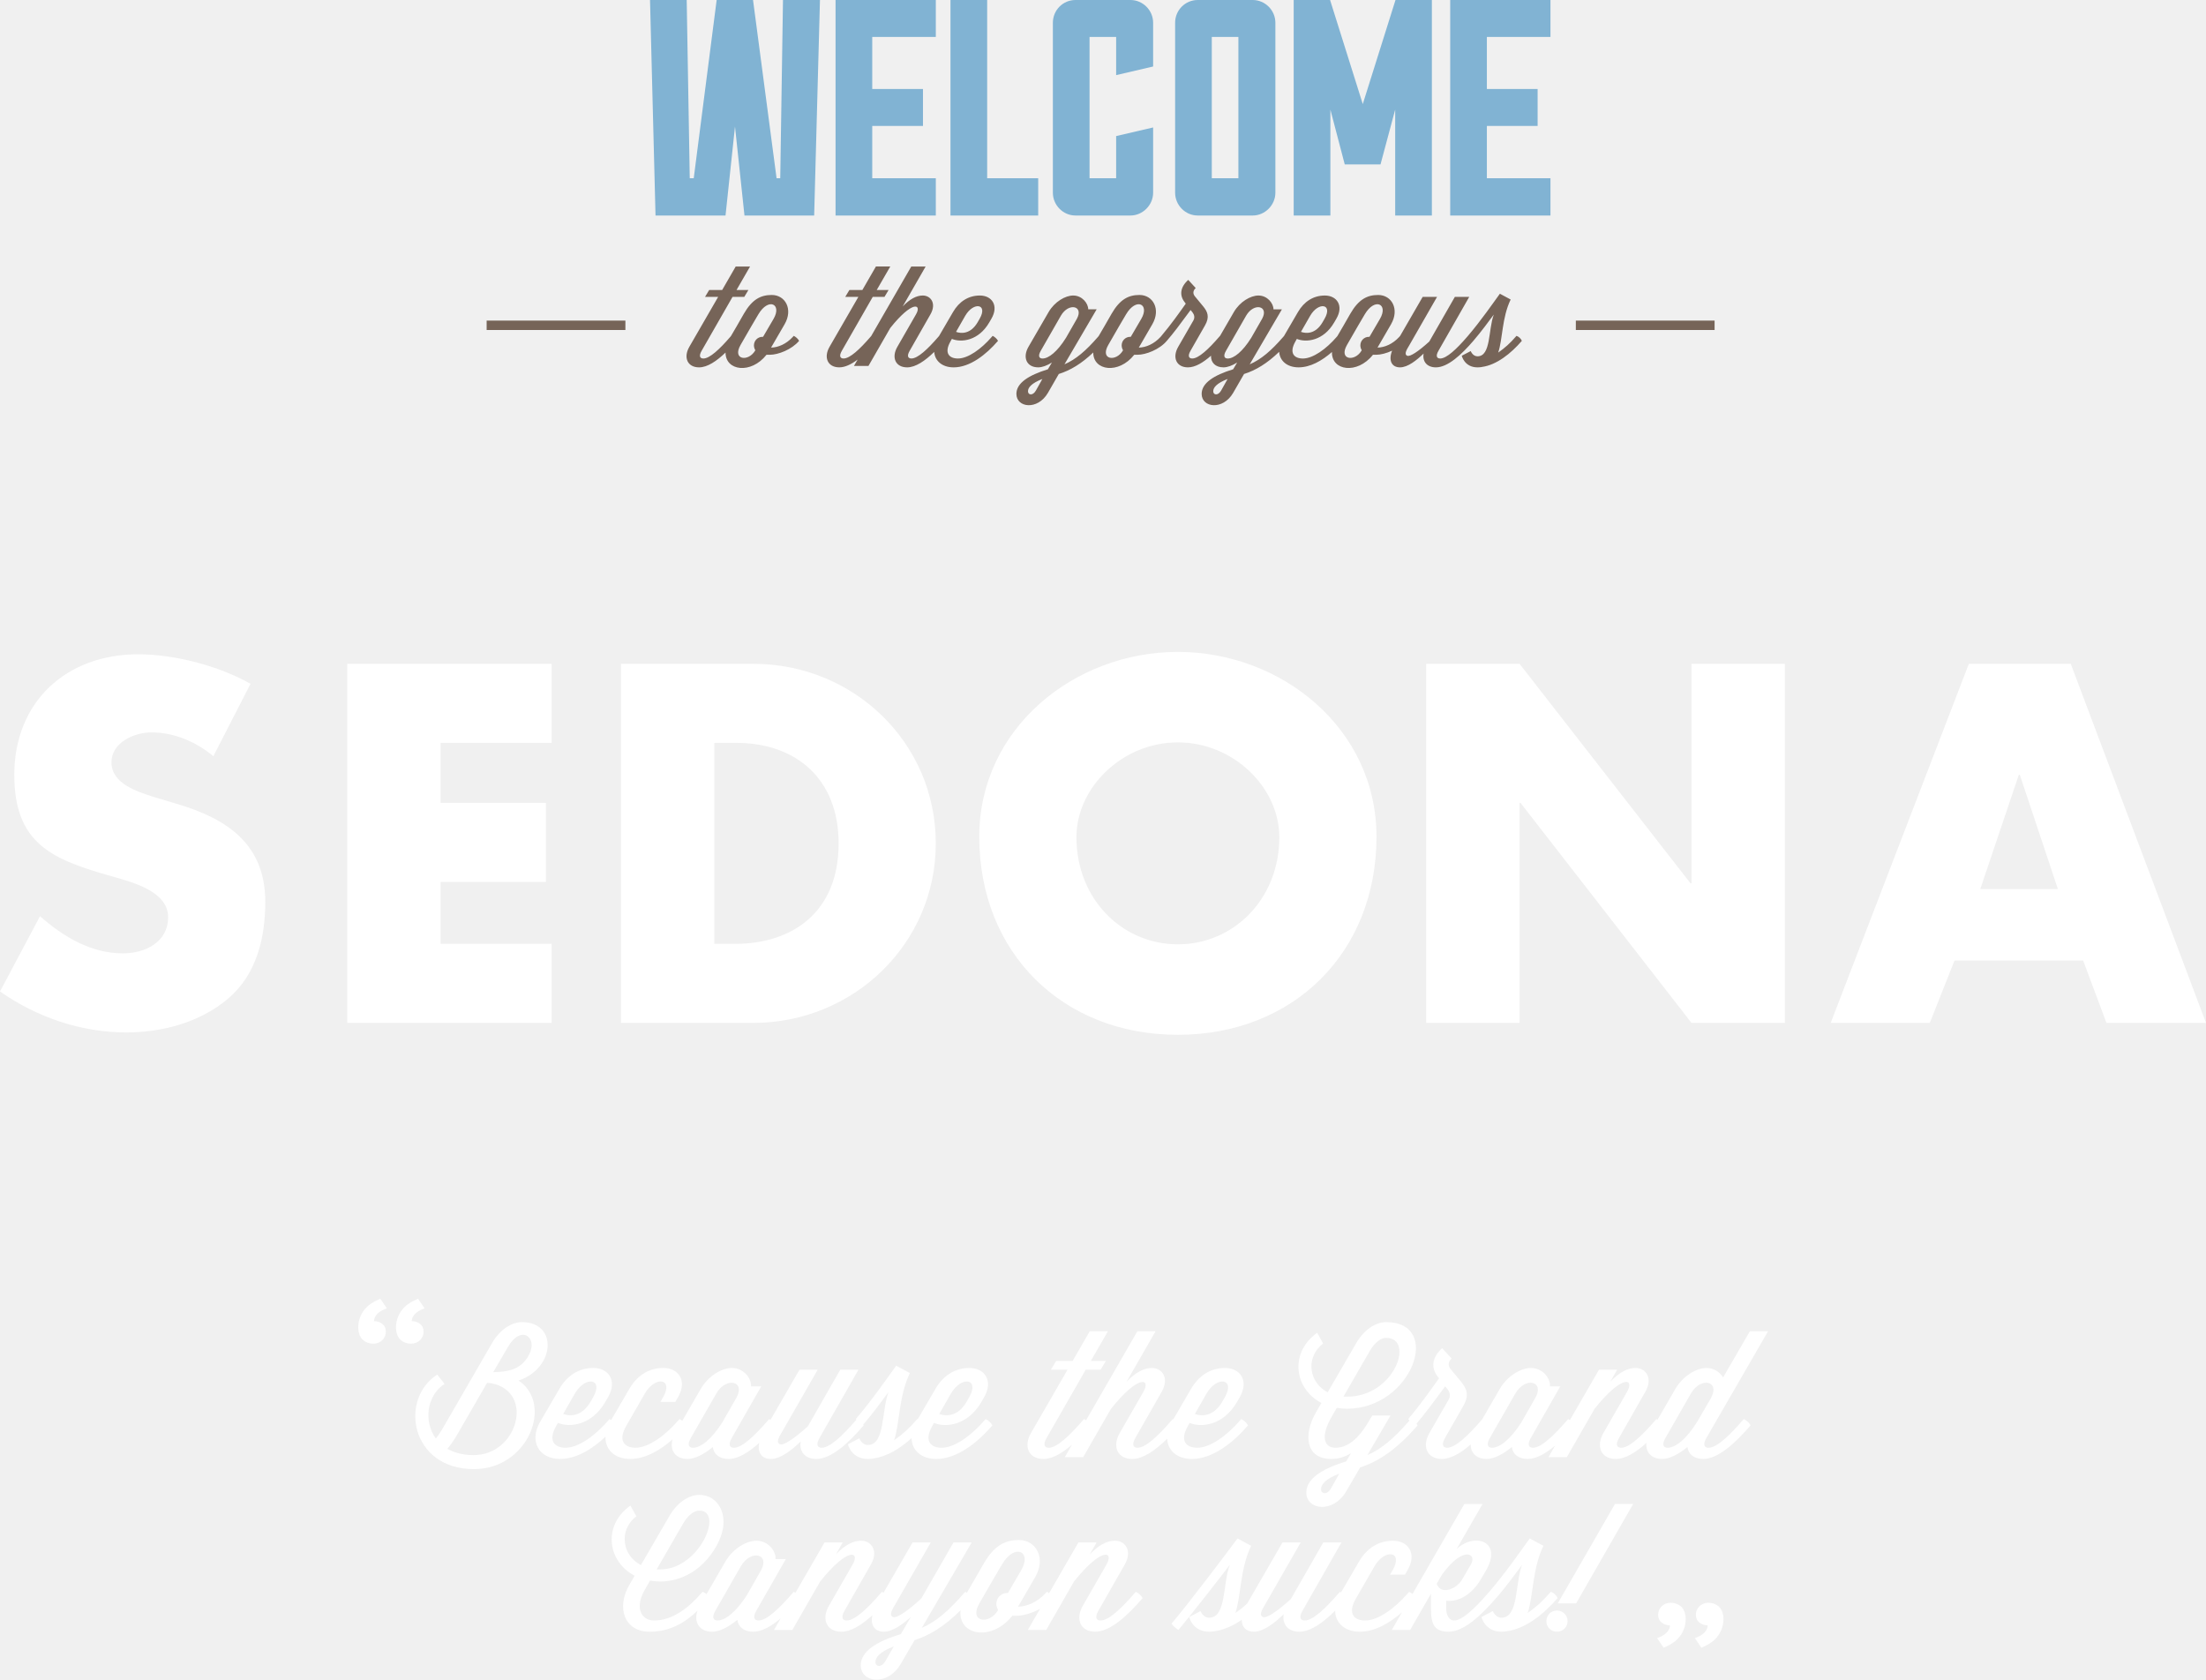
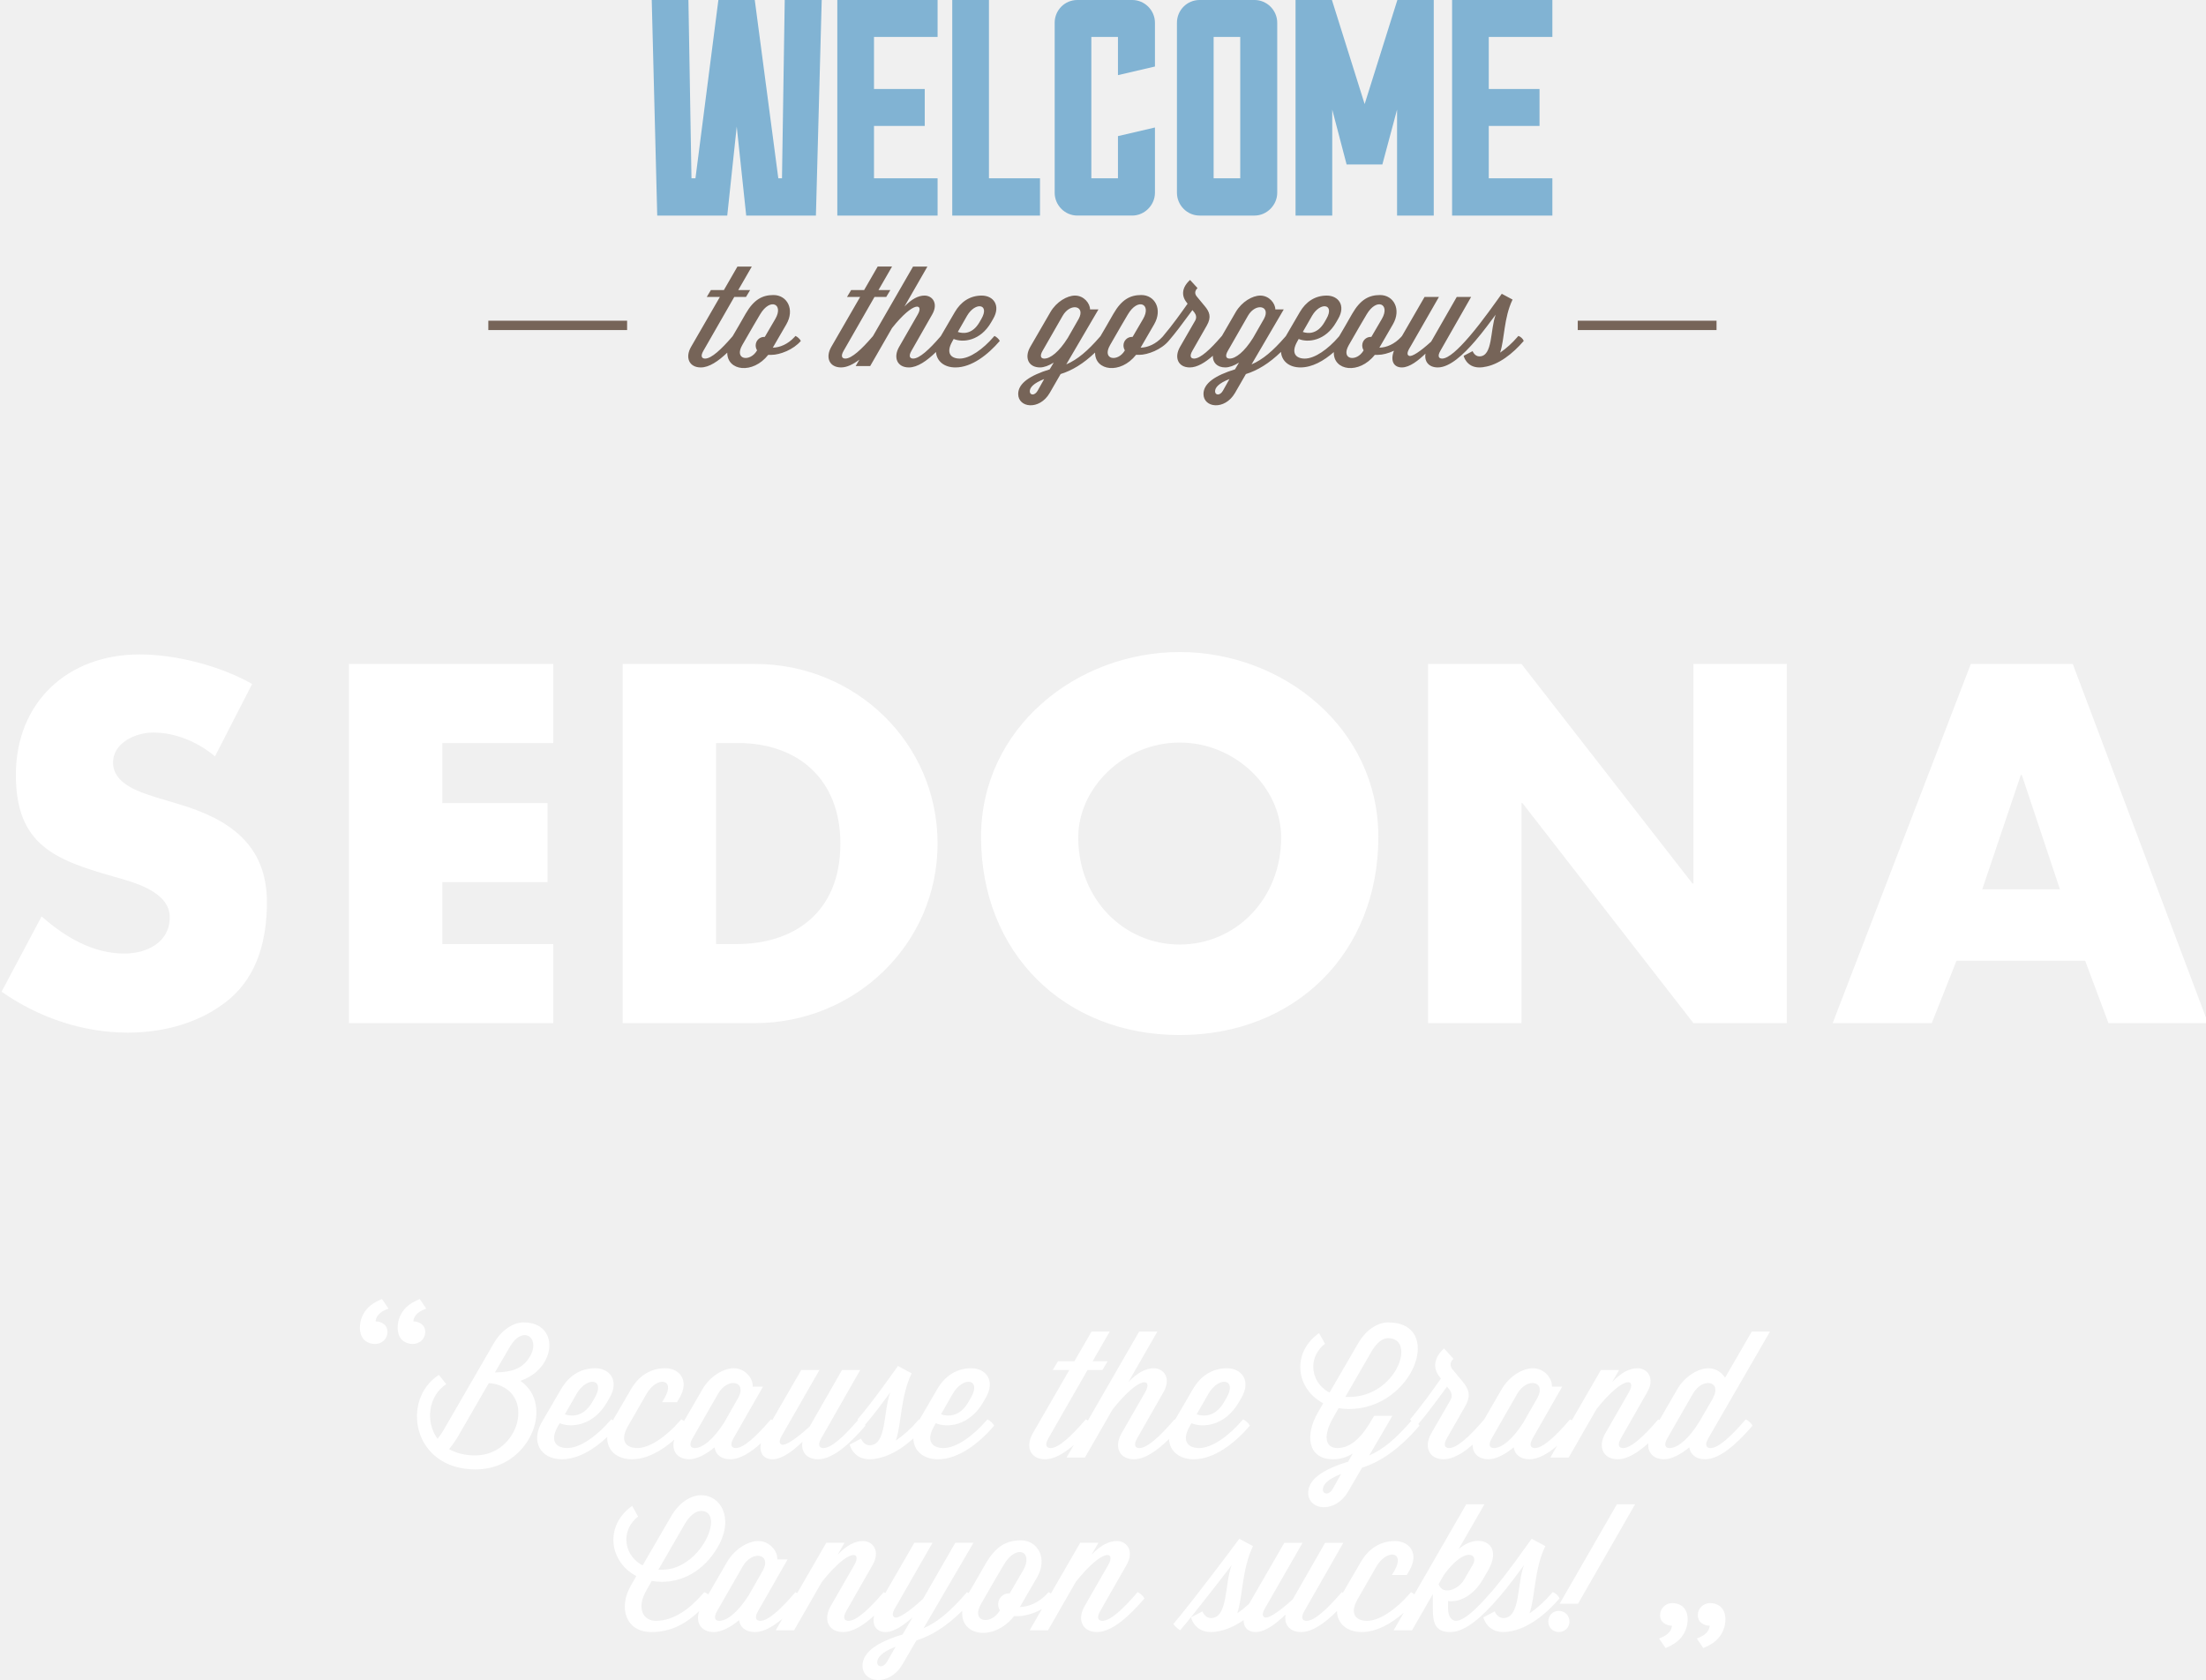
- <svg xmlns="http://www.w3.org/2000/svg" width="459.754" height="350.074">
+ <svg xmlns="http://www.w3.org/2000/svg" width="459.754" height="350.074" viewBox="0 0 459 350">
  <path d="M165.422 70.001l-.203.229c-1.353 1.469-3.022 2.188-4.521 2.217l2.822-4.865c1.813-3.139.144-6.104-2.679-6.104-2.303 0-4.088.92-5.815 3.916l-1.468 2.562-1.227 2.098-.154.177c-2.159 2.506-4.262 4.491-5.586 4.491-.662 0-1.037-.461-.346-1.641l6.422-11.201h2.446l.864-1.44H153.5l2.822-4.893h-2.994l-2.822 4.895h-2.707l-.864 1.44h2.735l-6.019 10.423c-1.267 2.217-.374 4.262 2.044 4.262 1.739 0 3.662-1.309 5.512-3.084-.006 3.816 5.297 4.562 8.539.463h.661c1.785 0 4.606-1.094 6.134-2.907-.199-.405-.716-.865-1.119-1.038zm-6.392.203h-.145c-.979 0-1.756.806-1.756 1.785 0 .373.115.72.289 1.009l-.029.057c-1.411 2.419-4.838 1.958-3.053-1.151l2.274-3.944 1.44-2.447c2.102-3.569 4.98-2.159 3.166.95l-2.186 3.741zm47.847-.203l-.201.229c-2.16 2.506-4.924 4.491-7.025 4.491-1.844 0-2.938-1.151-1.555-3.569l.287-.52c1.93.807 5.558.432 7.804-3.455l.432-.749c1.612-2.764.058-4.837-2.39-4.837-2.419 0-4.348 1.268-5.615 3.455l-2.906 4.984-.173.199c-2.159 2.504-4.261 4.49-5.586 4.49-.661 0-1.036-.461-.346-1.641l4.319-7.571c1.295-2.274.059-3.916-1.612-3.916-1.296 0-2.679.72-4.175 2.274l4.779-8.32h-2.994l-8.354 14.492-.168.191c-2.159 2.506-4.261 4.491-5.586 4.491-.662 0-1.037-.461-.345-1.641l6.42-11.201h2.447l.864-1.44h-2.476l2.822-4.893h-2.994l-2.822 4.895h-2.706l-.864 1.44h2.735l-6.019 10.423c-1.267 2.217-.373 4.262 2.045 4.262 1.213 0 2.517-.639 3.821-1.627l-.771 1.338h3.022l4.55-7.916c4.606-5.789 6.65-5.039 5.354-2.822l-3.888 6.767c-1.267 2.218-.373 4.263 2.045 4.263 1.781 0 3.757-1.375 5.646-3.217.145 1.864 1.653 3.217 4.055 3.217 3.396 0 6.766-2.649 9.242-5.529-.196-.404-.714-.864-1.118-1.037zm-5.701-4.204c1.729-2.965 4.781-2.477 2.996.634l-.433.749c-1.438 2.447-3.368 2.391-4.491 1.987l1.928-3.37zm114.871 4.204l-.201.229a18.785 18.785 0 01-3.601 3.254c.95-2.851.749-7.228 2.593-11.057l-2.246-1.209c-1.238 1.699-3.944 5.615-6.651 8.782l.001.001-.201.229c-2.158 2.506-4.261 4.491-5.586 4.491-.662 0-1.036-.461-.345-1.641l6.392-11.201h-2.994l-5.326 9.3c-2.274 2.072-4.031 3.225-4.606 2.965-.749-.315 0-1.438.374-2.072l5.845-10.192H296.5l-4.695 8.124-.197.227c-1.354 1.469-3.023 2.188-4.521 2.217l2.821-4.865c1.813-3.139.146-6.104-2.678-6.104-2.304 0-4.089.92-5.815 3.916l-1.469 2.562-1.227 2.097-.154.178c-2.159 2.506-4.924 4.491-7.025 4.491-1.843 0-2.938-1.151-1.555-3.569l.288-.52c1.929.807 5.558.432 7.803-3.455l.433-.749c1.611-2.764.058-4.837-2.391-4.837-2.419 0-4.348 1.268-5.615 3.455l-2.904 4.984-.174.199c-2.477 2.851-4.606 4.691-6.969 5.699l6.709-11.459h-1.757c0-1.238-1.267-2.879-3.138-2.879-1.612 0-3.858 1.268-5.126 3.455l-2.871 4.957-.007-.004-.201.23c-2.159 2.504-4.262 4.49-5.586 4.49-.662 0-1.036-.461-.346-1.641l2.994-5.241c1.036-1.813.547-2.879-.433-4.06l-1.67-2.017c-.433-.547-.433-1.151.173-1.728l-1.555-1.699c-1.699 1.525-1.844 3.225-.777 4.607l.26.346c-1.324 1.872-3.109 4.404-5.068 6.709l.002.004-.2.229c-1.354 1.467-3.022 2.188-4.521 2.217l2.82-4.866c1.814-3.138.145-6.104-2.678-6.104-2.303 0-4.088.922-5.814 3.916l-1.47 2.562-1.228 2.101-.152.175c-2.477 2.851-4.607 4.691-6.969 5.699l6.709-11.459H226.8c0-1.238-1.267-2.879-3.139-2.879-1.611 0-3.857 1.268-5.125 3.455l-4.203 7.256c-1.268 2.217-.375 4.262 2.043 4.262.836 0 1.844-.375 2.852-1.008l-.835 1.41c-4.031 1.238-6.565 2.879-6.565 5.125 0 2.88 4.405 3.484 6.565-.201l2.274-3.945c2.396-.746 4.743-2.155 7.18-4.481-.021 3.832 5.294 4.585 8.539.479h.662c1.785 0 4.607-1.094 6.133-2.908 1.438-1.67 2.562-3.168 4.951-6.42l.402.49c.374.489.52 1.094.174 1.698l-3.168 5.5c-1.268 2.218-.375 4.263 2.045 4.263 1.518 0 3.176-.998 4.801-2.431-.049 1.392.879 2.431 2.598 2.431.835 0 1.843-.375 2.852-1.009L257 76.966c-4.031 1.238-6.563 2.879-6.563 5.125 0 2.88 4.405 3.483 6.563-.201l2.274-3.944c2.44-.762 4.83-2.215 7.315-4.617.133 1.875 1.646 3.236 4.057 3.236 2.438 0 4.859-1.367 6.947-3.201-.117 3.92 5.267 4.721 8.541.58h.662c.938 0 2.158-.309 3.33-.856-.806 2.081-.063 3.478 1.649 3.478 1.642 0 3.483-1.498 4.923-2.879-.288 1.611.662 2.879 2.562 2.879 2.477 0 5.326-2.648 7.804-5.528l-.001-.001c1.697-1.959 3.195-4.059 4.261-5.469-1.181 3.108-.548 8.694-3.397 8.694-1.008 0-1.41-1.094-1.41-1.094l-1.872.979s.547 2.42 3.282 2.42c.287 0 .548-.029.834-.06.029 0 .059-.028.088-.028 3.052-.402 6.074-2.82 8.32-5.441-.172-.461-.691-.922-1.122-1.037zm-42.983-4.204c1.728-2.965 4.778-2.477 2.993.634l-.432.749c-1.439 2.447-3.369 2.391-4.492 1.987l1.931-3.37zm-57.177 15.606c-.633 1.123-1.641.951-1.641.145 0-.777.721-1.67 2.994-2.562l-1.353 2.417zm1.383-6.68c-.662 0-1.037-.461-.346-1.641l4.176-7.285c1.611-2.793 4.809-2.073 3.34.634l-2.273 3.974c-1.816 2.908-3.63 4.318-4.897 4.318zm18.397-4.519h-.145c-.979 0-1.756.806-1.756 1.785 0 .373.115.72.287 1.009l-.028.057c-1.41 2.419-4.837 1.958-3.052-1.151l2.273-3.944 1.439-2.447c2.104-3.569 4.98-2.159 3.168.95l-2.186 3.741zm18.827 11.199c-.634 1.123-1.642.951-1.642.145 0-.777.72-1.67 2.994-2.562l-1.352 2.417zm1.381-6.68c-.662 0-1.035-.461-.346-1.641l4.176-7.285c1.612-2.793 4.809-2.073 3.34.634l-2.274 3.974c-1.813 2.908-3.63 4.318-4.896 4.318zm29.54-4.519h-.145c-.979 0-1.756.806-1.756 1.785 0 .373.115.72.287 1.009l-.028.057c-1.41 2.419-4.837 1.958-3.052-1.151l2.273-3.944 1.439-2.447c2.103-3.569 4.98-2.159 3.168.95l-2.186 3.741zm-183.993-3.381h28.918v1.957h-28.918zm227 0h28.918v1.957h-28.918z" fill="#766458" />
  <path d="M163.183 0h7.707l-1.209 44.918h-14.525l-1.975-18.545-1.975 18.545h-14.589L135.471 0h7.645l.637 37.152h.828L149.359 0h7.581l4.906 37.152h.765L163.183 0zm31.851 37.152v7.766h-20.896V0h20.896v7.7h-13.251v10.844h10.575v7.7h-10.575v10.908h13.251zm21.339 0v7.766H198.09V0h7.646v37.152h10.637zm16.244-8.791l7.708-1.797v13.604c0 2.567-2.166 4.749-4.714 4.749h-11.469c-2.611 0-4.713-2.182-4.713-4.749V4.749c0-2.632 2.103-4.749 4.713-4.749h11.468c2.548 0 4.714 2.117 4.714 4.749v9.112l-7.708 1.796V7.7h-5.543v29.452h5.543l.001-8.791zM261.089 0c2.549 0 4.715 2.117 4.715 4.749v35.42c0 2.567-2.166 4.749-4.715 4.749h-11.468c-2.61 0-4.714-2.182-4.714-4.749V4.749c0-2.631 2.104-4.749 4.714-4.749h11.468zm-2.994 7.7h-5.543v29.452h5.543V7.7zM290.837 0h7.58v44.918h-7.645V22.844l-3.059 11.422h-7.453l-2.994-11.422v22.074h-7.646V0h7.581l6.816 21.688L290.837 0zm32.297 37.152v7.766h-20.896V0h20.896v7.7h-13.252v10.844h10.575v7.7h-10.575v10.908h13.252z" fill="#81B3D3" />
  <path d="M44.467 157.61c-3.572-2.979-8.139-4.963-12.902-4.963-3.572 0-8.338 2.084-8.338 6.253 0 4.368 5.261 6.055 8.636 7.146l4.964 1.489c10.422 3.077 18.461 8.337 18.461 20.447 0 7.445-1.787 15.088-7.742 20.15-5.855 4.963-13.697 7.047-21.24 7.047-9.43 0-18.661-3.176-26.305-8.537l8.338-15.682c4.865 4.268 10.621 7.742 17.271 7.742 4.566 0 9.43-2.283 9.43-7.545 0-5.459-7.643-7.344-11.812-8.535-12.208-3.475-20.249-6.65-20.249-21.143 0-15.188 10.818-25.112 25.807-25.112 7.543 0 16.775 2.382 23.426 6.154l-7.745 15.089zm47.365-2.779v12.506h21.937v16.479H91.832v12.9h23.127v16.479H72.377v-74.84h42.582v16.477H91.832zm37.586-16.477h27.594c20.844 0 38.016 16.377 38.016 37.42 0 21.041-17.271 37.42-38.016 37.42h-27.594v-74.84zm19.455 58.364h4.367c11.612 0 21.539-6.352 21.539-20.943 0-13.4-8.834-20.943-21.341-20.943h-4.565v41.886zm138.001-22.333c0 24.219-17.371 41.292-41.393 41.292-24.02 0-41.391-17.072-41.391-41.292 0-22.632 19.852-38.513 41.391-38.513s41.393 15.881 41.393 38.513zm-62.534.099c0 12.904 9.529 22.333 21.141 22.333 11.613 0 21.143-9.43 21.143-22.333 0-10.323-9.527-19.752-21.143-19.752-11.613 0-21.141 9.43-21.141 19.752zm72.899-36.13h19.455l35.635 45.758h.197v-45.758h19.453v74.84h-19.453l-35.635-45.857h-.197v45.857h-19.455v-74.84zm110.107 61.838l-5.16 13.002H381.54l28.785-74.84h21.242l28.188 74.84H439.01l-4.863-13.002h-26.801zm13.6-38.711h-.199l-8.039 23.823h16.178l-7.94-23.823z" fill="#FFF" />
  <g fill="#FFF">
    <path d="M108.081 287.741c7.658-2.589 8.242-12.181.693-12.181-2.079 0-4.559 1.459-6.272 4.449L92.29 297.66a14.686 14.686 0 01-1.458 2.151c-2.626-3.61-1.86-9.007 1.823-11.378l-1.532-1.934c-7.95 5.069-5.616 19.693 7.659 19.693 11.342.002 16.593-13.6 9.299-18.451zm-9.372 15.535c-2.261 0-4.048-.511-5.47-1.312.656-.767 1.312-1.715 1.896-2.699l6.381-11.05 1.021.108c8.9 1.862 5.362 14.953-3.828 14.953zm4.084-17.286l3.063-5.251c2.771-4.776 6.309-1.969 4.412 1.604-1.456 2.735-3.609 3.574-7.475 3.647z" />
    <path d="M140.161 300.002c-.629 2.248.572 4.076 3.146 4.076 1.531 0 3.428-.984 5.25-2.479.184 1.459 1.351 2.479 3.283 2.479 2.02 0 4.234-1.395 6.393-3.357-.42 2.048.541 3.357 2.41 3.357 2.08 0 4.414-1.896 6.236-3.646-.365 2.042.84 3.646 3.246 3.646 3.137 0 6.747-3.354 9.883-7.002-.025-.05-.068-.102-.101-.151 2.097-2.438 3.946-5.026 5.269-6.777-1.496 3.938-.693 11.014-4.305 11.014-1.275 0-1.787-1.386-1.787-1.386l-2.371 1.24s.693 3.062 4.157 3.062c.365 0 .692-.037 1.058-.072.037 0 .073-.036.109-.036 2.786-.368 5.55-2.064 7.943-4.225.058 2.495 1.994 4.333 5.145 4.333 4.303 0 8.57-3.354 11.707-7.002-.255-.511-.912-1.094-1.422-1.312l-.255.292c-2.735 3.172-6.236 5.688-8.897 5.688-2.334 0-3.721-1.459-1.97-4.521l.365-.657c2.442 1.021 7.038.547 9.883-4.376l.547-.948c2.042-3.501.073-6.127-3.026-6.127-3.063 0-5.508 1.605-7.111 4.376l-3.684 6.318c-.035-.012-.07-.037-.104-.046l-.255.292a23.678 23.678 0 01-4.559 4.121c1.203-3.61.948-9.153 3.282-14.004l-2.844-1.532c-1.568 2.151-4.996 7.111-8.425 11.123.033.046.074.091.111.138l-.136.154c-2.735 3.172-5.397 5.688-7.075 5.688-.838 0-1.312-.583-.438-2.079l8.096-14.187h-3.793l-6.747 11.779c-2.881 2.626-5.104 4.084-5.835 3.756-.947-.401 0-1.823.475-2.625l7.402-12.91h-3.793l-6.036 10.446c-.098-.061-.196-.123-.288-.162l-.255.292c-2.735 3.172-5.397 5.688-7.075 5.688-.838 0-1.312-.583-.438-2.079l6.127-10.722h-2.152c.146-1.605-1.494-3.83-3.975-3.83-2.042 0-4.887 1.605-6.491 4.376l-3.846 6.637a2.85 2.85 0 00-.577-.364l-.255.292c-2.735 3.172-6.236 5.688-8.897 5.688-2.334 0-3.721-1.459-1.971-4.521l3.902-6.783c2.188-3.756 6.054-3.136 3.791.802l-.547.948h3.101l.547-.948c2.042-3.501.073-6.127-3.026-6.127-3.063 0-5.508 1.605-7.111 4.376l-3.77 6.467a2.414 2.414 0 00-.348-.194l-.255.292c-2.735 3.172-6.236 5.688-8.897 5.688-2.335 0-3.721-1.459-1.971-4.521l.365-.657c2.443 1.021 7.039.547 9.883-4.376l.547-.948c2.042-3.501.073-6.127-3.027-6.127-3.062 0-5.507 1.605-7.11 4.376l-3.976 6.819c-2.371 4.048-.328 7.768 4.157 7.768 3.341 0 6.657-2.023 9.442-4.635-.098 2.646 1.865 4.635 5.141 4.635 3.1.005 6.176-1.735 8.828-4.071zm58.029-9.563c2.188-3.756 6.054-3.136 3.791.802l-.547.948c-1.822 3.1-4.267 3.027-5.688 2.516l2.444-4.266zm-54.191 9.227l5.288-9.227c2.042-3.538 6.09-2.626 4.229.802l-2.953 5.18c-2.297 3.609-4.56 5.323-6.127 5.323-.837 0-1.312-.583-.437-2.078zm-24.184-9.227c2.188-3.756 6.054-3.136 3.791.802l-.547.948c-1.822 3.1-4.267 3.027-5.688 2.516l2.444-4.266zm128.584 13.639c4.303 0 8.571-3.354 11.706-7.002-.254-.511-.91-1.094-1.422-1.312l-.254.292c-2.736 3.172-6.236 5.688-8.899 5.688-2.334 0-3.721-1.459-1.971-4.521l.365-.657c2.444 1.021 7.038.547 9.883-4.376l.547-.948c2.043-3.501.074-6.127-3.027-6.127-3.061 0-5.505 1.605-7.11 4.376l-3.693 6.336c-.037-.019-.077-.048-.113-.063l-.256.292c-2.734 3.172-5.396 5.688-7.074 5.688-.839 0-1.312-.583-.438-2.079l5.47-9.591c1.642-2.881.073-4.96-2.042-4.96-1.643 0-3.393.912-5.288 2.881l6.054-10.54h-3.793l-10.697 18.56a2.47 2.47 0 00-.434-.251l-.256.292c-2.735 3.172-5.396 5.688-7.075 5.688-.838 0-1.312-.583-.438-2.079l8.133-14.187h3.101l1.095-1.823h-3.137l3.574-6.2h-3.793l-3.574 6.2h-3.428l-1.094 1.823h3.463l-7.622 13.204c-1.604 2.808-.474 5.396 2.589 5.396 1.885 0 3.941-1.216 5.962-2.975l-1.504 2.61h3.83l5.762-10.029c5.835-7.33 8.425-6.382 6.783-3.574l-4.923 8.571c-1.604 2.808-.475 5.396 2.589 5.396 2.305 0 4.864-1.812 7.304-4.221.111 2.441 2.041 4.222 5.145 4.222zm3.063-13.639c2.188-3.756 6.055-3.136 3.793.802l-.547.948c-1.824 3.1-4.268 3.027-5.69 2.516l2.444-4.266zm111.955 5.326l-.256.292c-2.732 3.172-5.396 5.688-7.074 5.688-.838 0-1.312-.583-.438-2.079l12.838-22.209h-3.793l-5.58 9.628c-.656-1.058-1.896-1.97-3.465-1.97-2.043 0-4.887 1.605-6.492 4.376l-3.711 6.406c-.08-.047-.162-.101-.236-.133l-.256.292c-2.734 3.172-5.396 5.688-7.074 5.688-.84 0-1.312-.583-.438-2.079l5.469-9.591c1.643-2.881.074-4.96-2.041-4.96-1.643 0-3.355.875-5.252 2.845l1.422-2.479h-3.793l-6.061 10.487a2.476 2.476 0 00-.361-.203l-.256.292c-2.734 3.172-5.396 5.688-7.074 5.688-.838 0-1.312-.583-.438-2.079l6.127-10.722h-2.152c.146-1.604-1.494-3.83-3.975-3.83-2.043 0-4.889 1.605-6.492 4.376l-3.666 6.329-.207.235c-2.734 3.172-5.396 5.688-7.074 5.688-.838 0-1.312-.583-.438-2.079l3.793-6.637c1.312-2.298.691-3.646-.547-5.142l-2.115-2.554c-.547-.692-.547-1.458.219-2.188l-1.969-2.151c-2.152 1.934-2.334 4.084-.986 5.835l.33.438c-1.678 2.371-3.939 5.58-6.42 8.497.074.107.164.215.258.321-3.125 3.593-5.781 5.918-8.762 7.191l4.812-8.242H286l-.4.657c-2.006 3.537-4.305 6.054-7.258 6.054-2.59 0-3.062-2.589-.803-6.455l1.059-1.859c.691.108 1.387.183 2.15.183 13.494 0 20.021-18.052 8.135-18.052-2.08 0-4.561 1.459-6.273 4.449l-5.908 10.175c-2.225-1.167-3.391-3.282-3.391-5.397 0-1.75.803-3.501 2.441-4.776l-1.238-2.226c-2.699 1.934-3.902 4.522-3.902 7.075 0 3.027 1.715 5.944 4.777 7.549l-1.131 1.97c-2.662 4.595-2.188 9.7 3.174 9.7 1.604 0 2.953-.474 4.121-1.204l-.986 1.715c-5.141 1.567-8.314 3.646-8.314 6.49 0 3.647 5.58 4.413 8.314-.255l2.918-4.996c3.939-1.239 7.805-3.938 11.963-8.752a2.235 2.235 0 00-.236-.356c1.684-1.979 3.113-3.889 5.971-7.775l.51.62c.475.62.656 1.386.219 2.152l-4.012 6.963c-1.605 2.808-.475 5.396 2.59 5.396 1.906 0 3.988-1.244 6.033-3.036-.045 1.745 1.148 3.036 3.311 3.036 1.531 0 3.428-.984 5.25-2.479.184 1.459 1.352 2.479 3.283 2.479 1.816 0 3.791-1.129 5.742-2.785l-1.398 2.421h3.828l5.799-10.103c5.799-7.257 8.389-6.309 6.746-3.501l-4.922 8.571c-1.604 2.808-.475 5.396 2.588 5.396 2.018 0 4.227-1.388 6.381-3.346-.201 1.901 1.008 3.346 3.295 3.346 1.531 0 3.428-.984 5.252-2.479.182 1.459 1.35 2.479 3.281 2.479 3.137 0 6.746-3.354 9.883-7.002-.257-.506-.913-1.09-1.425-1.307zm-77.962-14.151c1.131-1.933 2.371-2.771 3.43-2.771 6.018 0 1.787 12.253-8.133 12.253h-.766l5.469-9.482zm-8.059 28.591c-.801 1.422-2.078 1.204-2.078.184 0-.985.875-2.115 3.793-3.246l-1.715 3.062zm39.693-13.784c-2.299 3.609-4.559 5.323-6.127 5.323-.84 0-1.312-.583-.438-2.079l5.287-9.227c2.043-3.538 6.09-2.626 4.23.802l-2.952 5.181zm36.702-.22c-2.299 3.756-4.633 5.543-6.236 5.543-.838 0-1.312-.583-.438-2.079l5.287-9.227c2.043-3.538 6.09-2.626 4.23.802h.035l-2.878 4.961zm-117.078 35.563l-.255.293c-2.734 3.172-5.396 5.688-7.074 5.688-.84 0-1.312-.583-.438-2.079l5.471-9.591c1.642-2.881.072-4.96-2.043-4.96-1.642 0-3.354.875-5.251 2.845l1.422-2.479h-3.793l-6.111 10.574a2.721 2.721 0 00-.484-.291l-.256.293c-1.713 1.858-3.829 2.771-5.725 2.808l3.573-6.163c2.297-3.976.183-7.73-3.392-7.73-2.918 0-5.178 1.167-7.367 4.96l-1.86 3.245-1.626 2.781a2.407 2.407 0 00-.343-.192l-.255.293c-3.137 3.608-5.799 5.942-8.789 7.221l10.395-17.797h-3.793l-6.709 11.67c-2.918 2.698-5.179 4.193-5.908 3.865-.948-.4 0-1.823.474-2.625l7.403-12.91h-3.793l-6.051 10.47a2.584 2.584 0 00-.332-.187l-.255.293c-2.735 3.172-5.397 5.688-7.075 5.688-.838 0-1.312-.583-.438-2.079l5.47-9.591c1.642-2.881.073-4.96-2.042-4.96-1.641 0-3.355.875-5.251 2.845l1.423-2.479h-3.794l-6.062 10.486a2.521 2.521 0 00-.36-.203l-.255.293c-2.734 3.172-5.396 5.688-7.075 5.688-.838 0-1.312-.583-.438-2.079l6.128-10.721h-2.152c.146-1.604-1.495-3.83-3.976-3.83-2.041 0-4.887 1.605-6.49 4.377l-3.918 6.763c-.26-.235-.559-.417-.831-.49l-.255.293c-2.735 3.172-6.09 5.688-9.848 5.688-2.588 0-4.156-2.589-1.896-6.455l1.058-1.859c.693.108 1.387.184 2.151.184 4.048 0 8.644-2.08 11.634-7.295 1.057-1.859 1.531-3.609 1.531-5.104 0-3.429-2.225-5.652-5.032-5.652-2.079 0-4.559 1.459-6.272 4.449l-5.908 10.175c-2.225-1.167-3.393-3.282-3.393-5.397 0-1.75.803-3.501 2.443-4.776l-1.24-2.226c-2.699 1.935-3.902 4.521-3.902 7.075 0 3.026 1.715 5.944 4.777 7.549l-1.13 1.971c-2.661 4.595-1.094 9.699 4.267 9.699 4.242 0 7.354-1.889 9.969-4.372-.826 2.384.374 4.372 3.059 4.372 1.532 0 3.428-.984 5.252-2.479.182 1.459 1.35 2.479 3.281 2.479 1.816 0 3.792-1.129 5.742-2.783l-1.398 2.42h3.829l5.798-10.103c5.799-7.258 8.389-6.31 6.748-3.502l-4.923 8.568c-1.604 2.809-.474 5.396 2.589 5.396 2.041 0 4.282-1.425 6.465-3.423-.455 2.086.508 3.423 2.397 3.423 1.824 0 3.901-1.531 5.616-3.062l-2.079 3.574c-5.142 1.53-8.351 3.646-8.351 6.49 0 3.647 5.58 4.413 8.313-.255l2.917-4.996c3.171-.998 6.297-2.965 9.562-6.195-.523 5.297 6.533 6.505 10.787 1.126h.838c1.385 0 3.26-.523 4.953-1.455l-2.55 4.41h3.83l5.798-10.103c5.799-7.258 8.389-6.31 6.747-3.502l-4.923 8.571c-1.604 2.809-.475 5.396 2.59 5.396 3.137 0 6.746-3.354 9.883-7.002-.256-.513-.912-1.097-1.423-1.315zm-94.387-14.15c1.13-1.933 2.371-2.771 3.428-2.771 1.423 0 2.079.947 2.079 2.334 0 3.538-4.303 9.919-10.211 9.919h-.766l5.47-9.482zm13.355 14.807c-2.297 3.609-4.559 5.323-6.127 5.323-.838 0-1.312-.583-.438-2.079l5.288-9.227c2.042-3.537 6.09-2.625 4.229.803l-2.952 5.18zm28.851 13.783c-.803 1.423-2.079 1.204-2.079.185 0-.985.912-2.115 3.829-3.246l-1.75 3.061zm25.528-14.184h-.184c-1.24 0-2.225 1.021-2.225 2.262 0 .475.146.911.365 1.275l-.037.073c-1.786 3.062-6.127 2.479-3.865-1.459l2.881-4.996 1.823-3.101c2.663-4.521 6.309-2.734 4.012 1.204l-2.77 4.742zm114.561 1.057c-.219-.583-.875-1.167-1.422-1.312l-.256.293a23.668 23.668 0 01-4.559 4.12c1.203-3.61.947-9.153 3.281-14.004l-2.846-1.532c-1.566 2.151-4.996 7.111-8.424 11.123.006.01.016.018.021.025-.016-.007-.031-.02-.047-.025l-.254.293c-2.736 3.172-5.396 5.688-7.076 5.688-.838 0-1.641-.839-1.641-2.553v-1.568c2.662.328 5.471-1.423 7.258-4.521l1.021-1.75c3.535-6.054-2.227-8.061-6.092-4.521l5.396-9.373h-3.793l-10.816 18.767a2.984 2.984 0 00-.693-.459l-.256.293c-2.734 3.172-6.236 5.688-8.898 5.688-2.334 0-3.719-1.459-1.969-4.521l3.9-6.783c2.189-3.756 6.055-3.136 3.793.803l-.547.948h3.102l.547-.948c2.041-3.501.072-6.127-3.027-6.127-3.062 0-5.508 1.605-7.111 4.377l-3.732 6.404c-.078-.047-.16-.101-.234-.133l-.256.293c-2.734 3.172-5.396 5.688-7.074 5.688-.84 0-1.312-.583-.438-2.079l8.096-14.186h-3.793l-6.746 11.779c-2.883 2.625-5.105 4.084-5.836 3.756-.947-.4 0-1.823.475-2.625l7.402-12.91h-3.793l-7.365 12.744a22.733 22.733 0 01-2.449 1.952c1.203-3.61.947-9.153 3.281-14.004l-2.844-1.532c-1.568 2.151-10.321 13.75-13.75 17.761.327.474.876.948 1.423 1.313 2.15-2.48 9.372-11.779 10.723-13.566-1.496 3.938-.693 11.014-4.305 11.014-1.275 0-1.787-1.387-1.787-1.387l-2.37 1.24s.692 3.062 4.157 3.062c.365 0 .693-.036 1.059-.072.035 0 .072-.036.107-.036 1.928-.255 3.842-1.143 5.631-2.379-.012 1.542.92 2.487 2.51 2.487 2.076 0 4.412-1.896 6.234-3.646-.363 2.043.838 3.646 3.246 3.646 2.355 0 4.979-1.893 7.467-4.38.033 2.52 1.975 4.38 5.145 4.38 3.078 0 6.137-1.72 8.775-4.031l-2.113 3.668h3.83l4.34-7.55v3.026c0 3.245.619 4.887 3.682 4.887 3.137 0 6.748-3.354 9.885-7.002-.006-.011-.018-.021-.021-.034.016.013.031.023.047.034 2.152-2.479 4.049-5.142 5.396-6.929-1.494 3.938-.691 11.014-4.303 11.014-1.275 0-1.787-1.387-1.787-1.387l-2.371 1.24s.693 3.062 4.158 3.062c.363 0 .691-.036 1.059-.072.035 0 .07-.036.107-.036 3.866-.514 7.696-3.576 10.54-6.895zm-25.188-2.991l1.094-1.896c4.377-6.091 7.367-4.413 6.018-2.115l-1.822 3.136c-1.134 1.97-4.452 3.355-5.29.875zm25.041 5.579c-1.24 0-2.189.984-2.189 2.226s.949 2.188 2.189 2.188c1.238 0 2.225-.947 2.225-2.188s-.987-2.226-2.225-2.226zm.182-1.494h3.83l11.887-20.715h-3.791z" />
  </g>
  <path fill="#FFF" d="M80.412 277.581a2.466 2.466 0 01-.676 1.676 2.612 2.612 0 01-.829.574 2.655 2.655 0 01-1.1.221 3.44 3.44 0 01-1.303-.253 2.946 2.946 0 01-1.064-.729 3.101 3.101 0 01-.575-1.049 4.017 4.017 0 01-.203-1.285c0-.855.151-1.646.457-2.368a5.988 5.988 0 011.302-1.928c.248-.248.529-.479.846-.694.315-.213.614-.394.896-.541.281-.146.523-.264.727-.354.203-.09.328-.146.373-.169l1.353 1.996c-.249.09-.524.209-.829.354a4.556 4.556 0 00-.861.541 2.932 2.932 0 00-.678.761c-.18.293-.281.633-.304 1.016a2.74 2.74 0 011.725.575c.495.383.743.935.743 1.656zm7.866 0c0 .293-.057.587-.17.879a2.388 2.388 0 01-.506.796 2.652 2.652 0 01-1.93.795c-.451 0-.885-.084-1.302-.253a2.935 2.935 0 01-1.065-.728c-.248-.293-.439-.643-.574-1.049s-.203-.834-.203-1.285c0-.855.152-1.646.457-2.368a6.004 6.004 0 011.302-1.928c.248-.248.528-.479.847-.693.314-.214.613-.394.896-.541.282-.146.524-.265.728-.354s.327-.146.372-.169l1.353 1.996c-.248.09-.523.209-.828.354-.305.147-.592.327-.863.541s-.496.468-.676.761a2.134 2.134 0 00-.305 1.016 2.74 2.74 0 011.725.575c.494.382.742.934.742 1.655zm265.161 58.942c0-.294.057-.588.168-.88.113-.294.283-.559.508-.795a2.59 2.59 0 01.828-.575 2.67 2.67 0 011.1-.22c.451 0 .887.085 1.303.253.418.17.771.412 1.064.729.25.293.441.644.576 1.048.135.406.203.834.203 1.286 0 .855-.152 1.646-.457 2.367s-.738 1.364-1.303 1.928a5.621 5.621 0 01-.848.693 8.174 8.174 0 01-.895.541 11.82 11.82 0 01-.729.355 8.514 8.514 0 00-.371.17l-1.354-1.996c.248-.09.523-.209.828-.355.305-.146.592-.327.863-.541.27-.215.496-.469.676-.762.182-.293.283-.631.305-1.014a2.739 2.739 0 01-1.725-.576c-.492-.382-.74-.936-.74-1.656zm-7.867 0c0-.294.057-.588.17-.88a2.38 2.38 0 01.506-.795c.227-.237.504-.43.83-.575.326-.146.693-.22 1.1-.22.451 0 .885.085 1.303.253.416.17.771.412 1.064.729.248.293.439.644.574 1.048.137.406.203.834.203 1.286a6.02 6.02 0 01-.457 2.367 5.99 5.99 0 01-1.301 1.928 5.703 5.703 0 01-.846.693 9.328 9.328 0 01-.896.541 11.82 11.82 0 01-.729.355 7.442 7.442 0 00-.371.17l-1.355-1.996c.25-.09.525-.209.83-.355.305-.146.592-.327.861-.541.271-.215.496-.469.678-.762.18-.293.281-.631.305-1.014a2.752 2.752 0 01-1.727-.576c-.494-.382-.742-.936-.742-1.656z" />
</svg>
